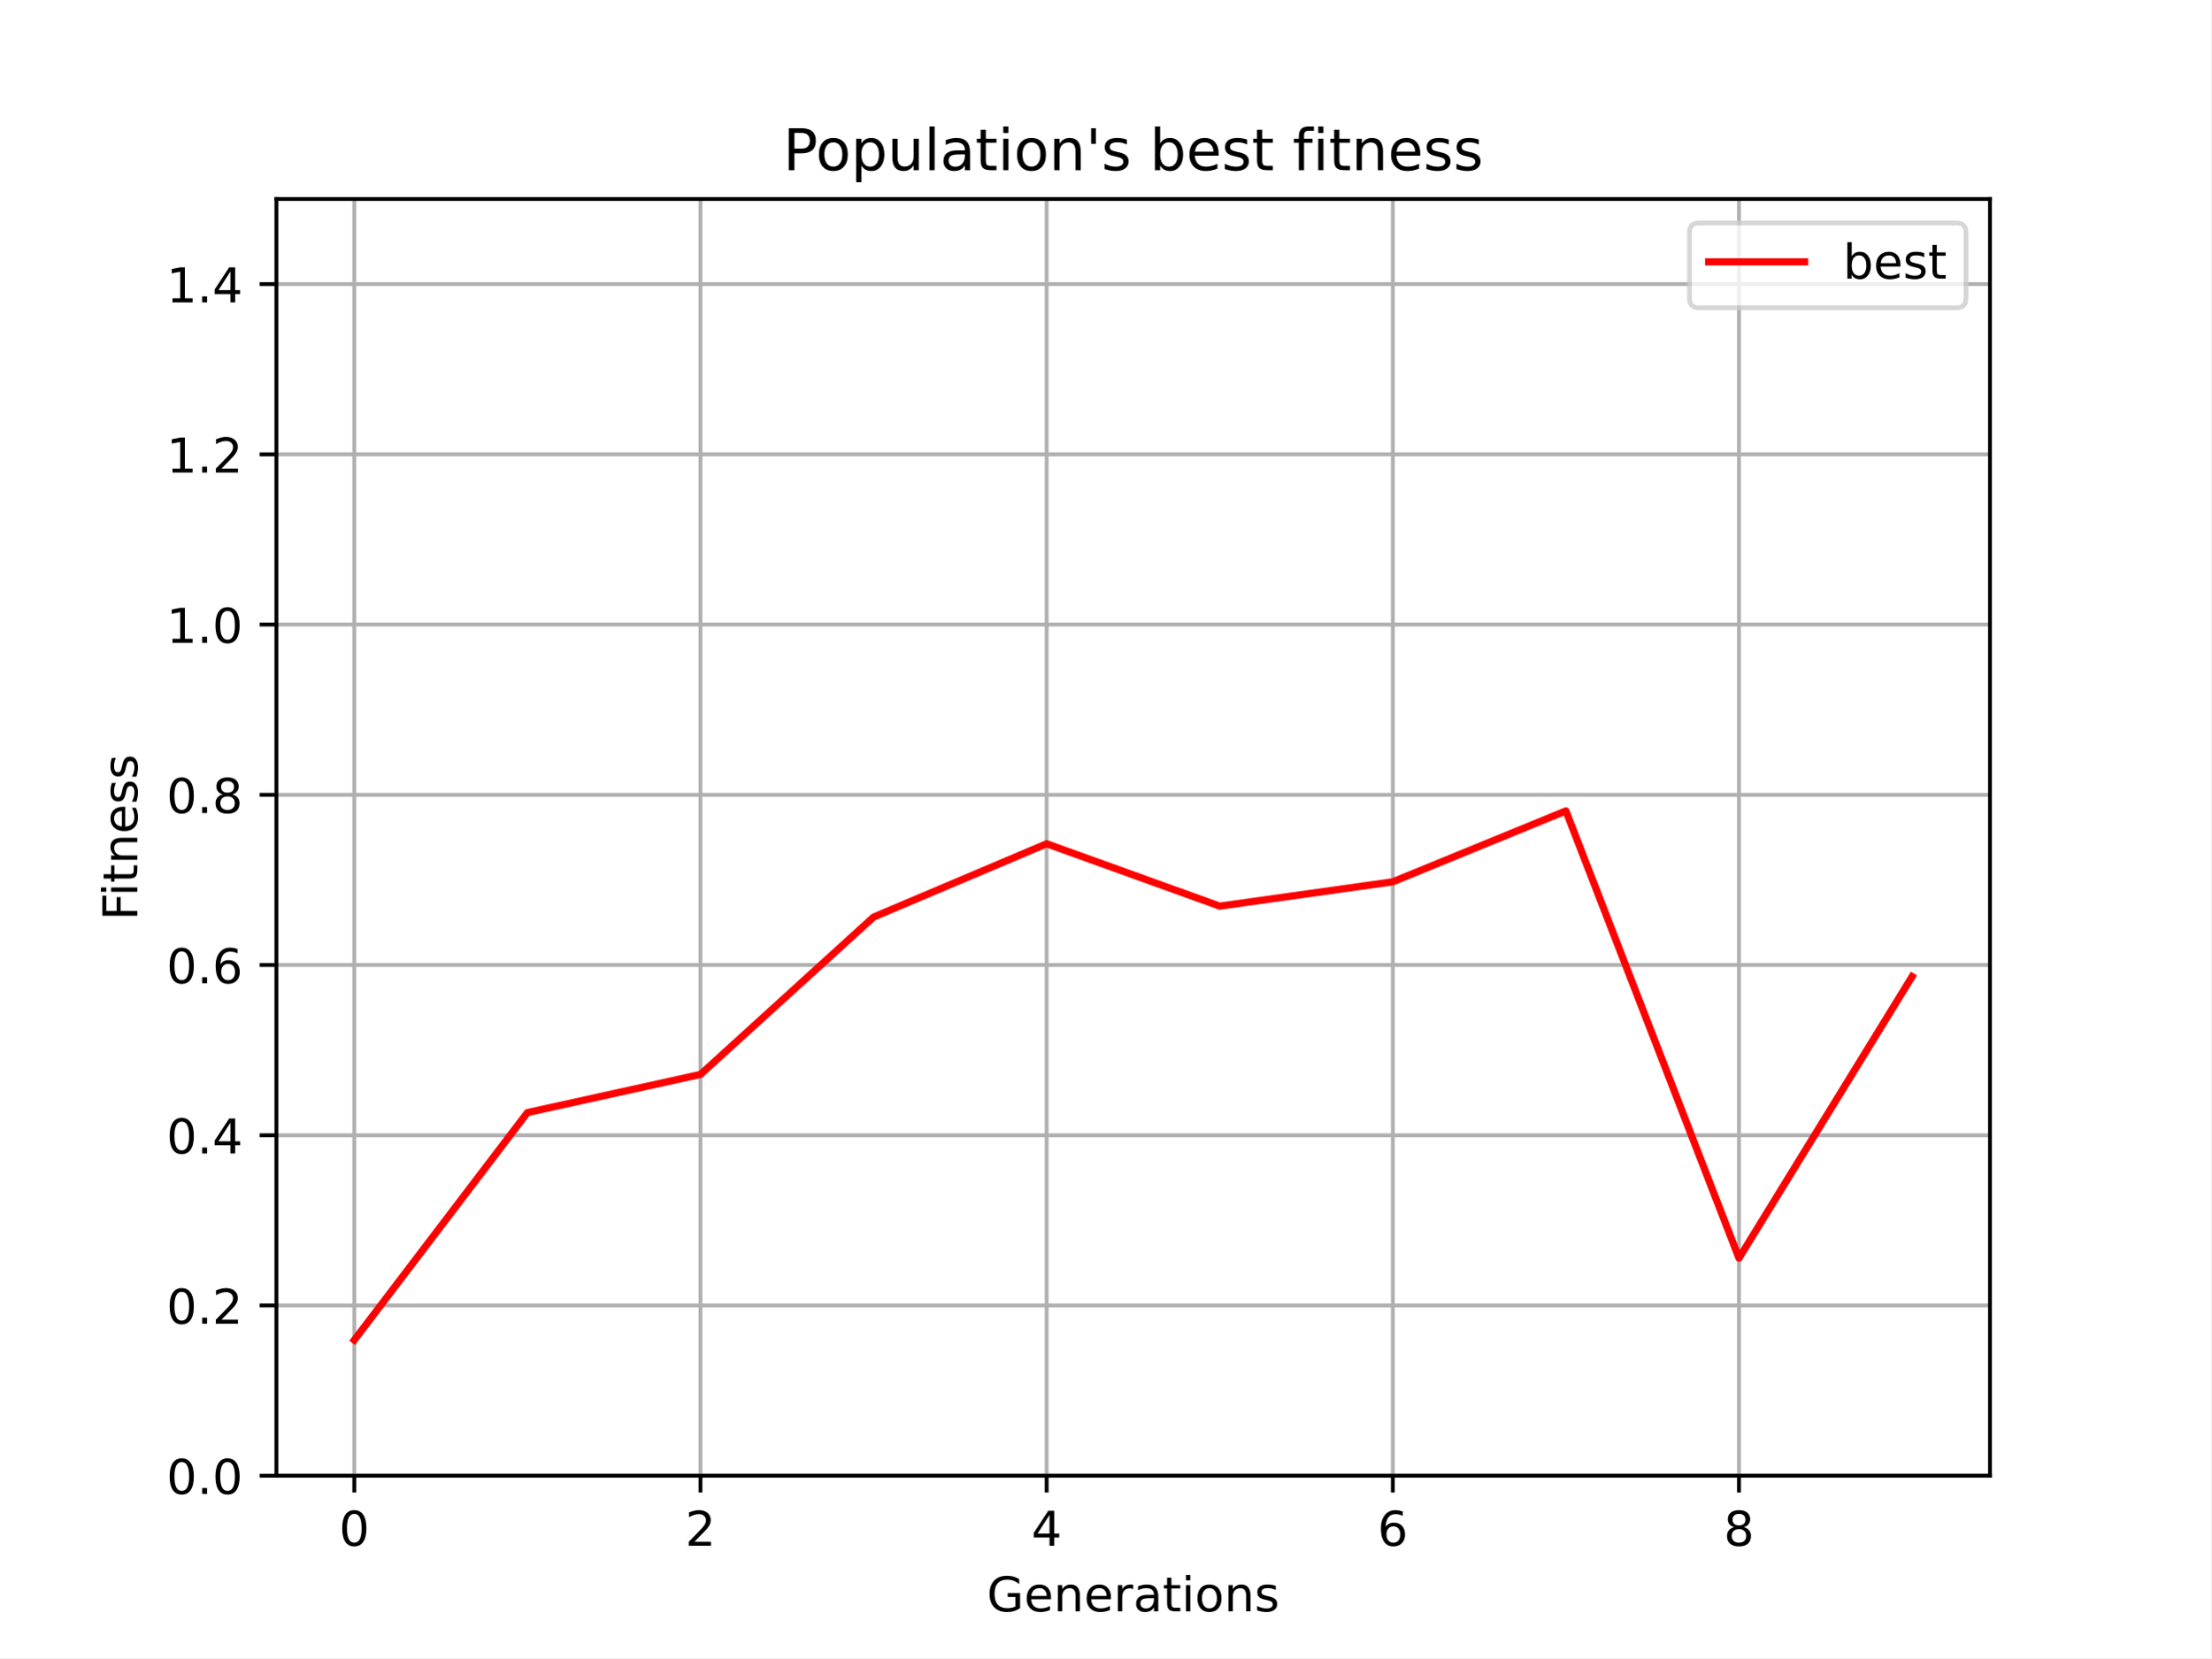
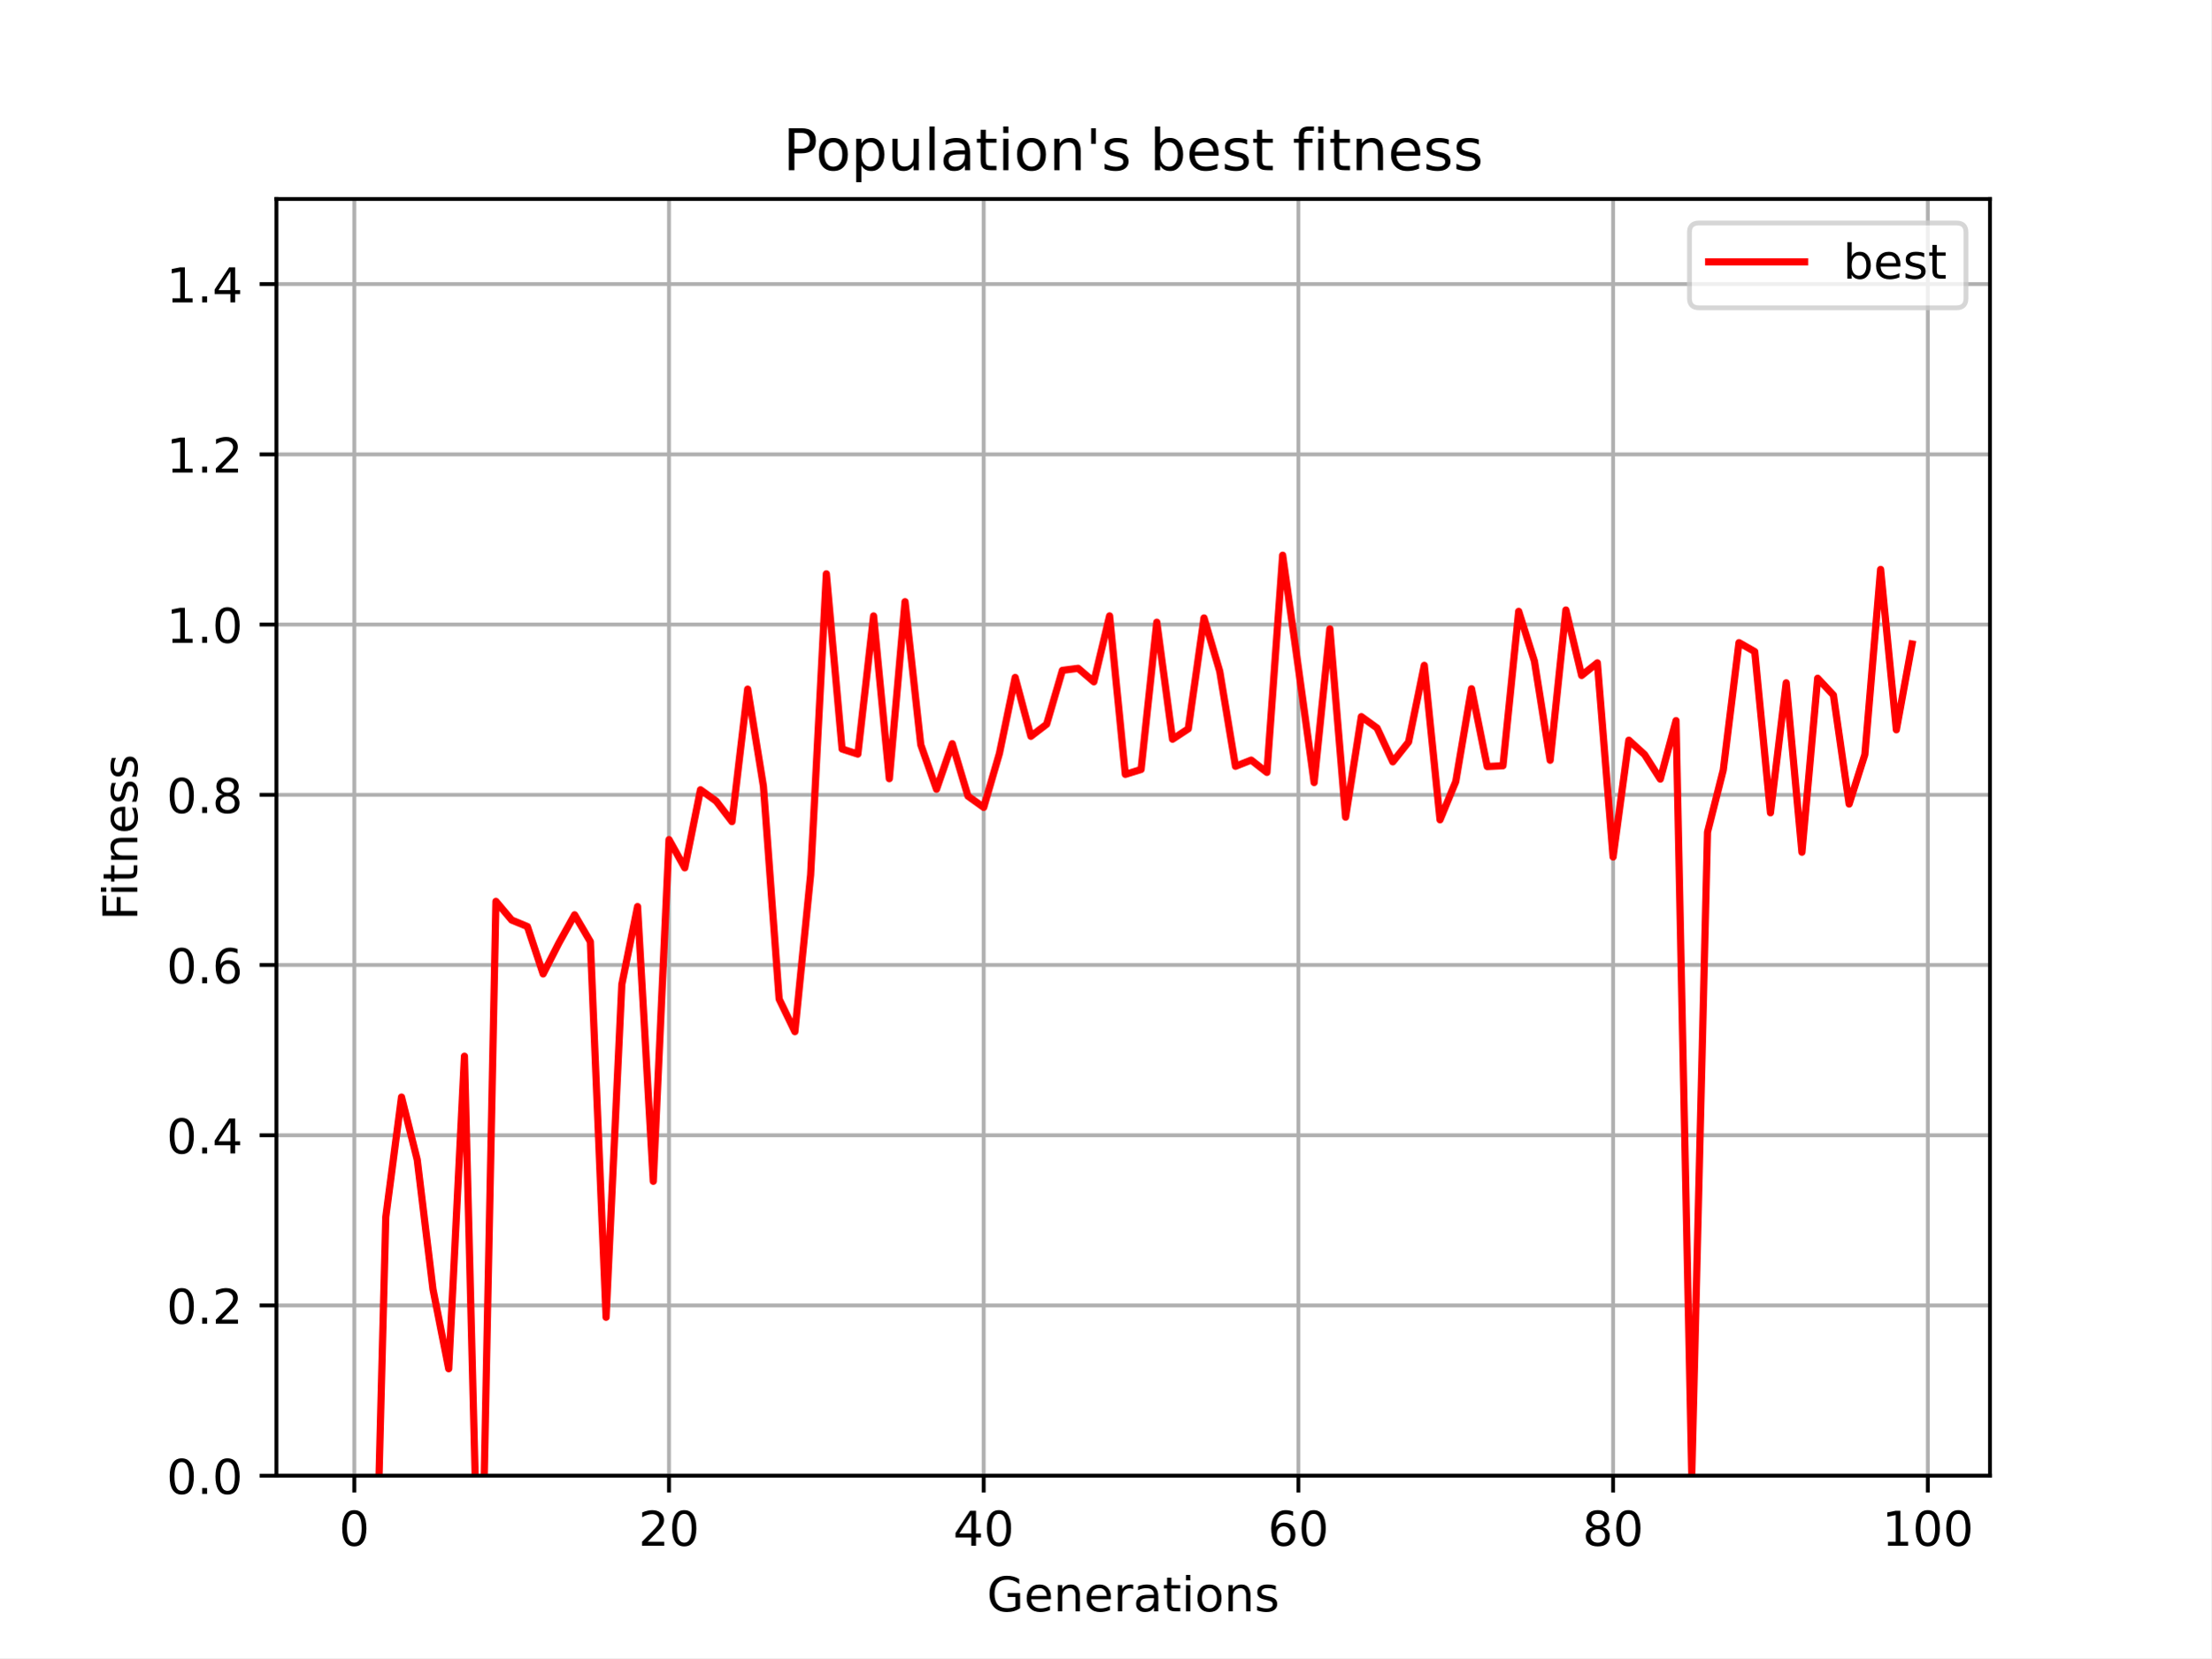
<svg xmlns="http://www.w3.org/2000/svg" xmlns:xlink="http://www.w3.org/1999/xlink" height="345.6pt" version="1.1" viewBox="0 0 460.8 345.6" width="460.8pt">
  <defs>
    <style type="text/css">*{stroke-linecap:butt;stroke-linejoin:round;}</style>
  </defs>
  <g id="figure_1">
    <g id="patch_1">
      <path d="M 0 345.6  L 460.8 345.6  L 460.8 0  L 0 0  z " style="fill:#ffffff;" />
    </g>
    <g id="axes_1">
      <g id="patch_2">
        <path d="M 57.6 307.584  L 414.72 307.584  L 414.72 41.472  L 57.6 41.472  z " style="fill:#ffffff;" />
      </g>
      <g id="matplotlib.axis_1">
        <g id="xtick_1">
          <g id="line2d_1">
-             <path clip-path="url(#p7b7510fb2a)" d="M 73.833 307.584  L 73.833 41.472  " style="fill:none;stroke:#b0b0b0;stroke-linecap:square;stroke-width:0.8;" />
+             <path clip-path="url(#pcc8237b733)" d="M 73.833 307.584  L 73.833 41.472  " style="fill:none;stroke:#b0b0b0;stroke-linecap:square;stroke-width:0.8;" />
          </g>
          <g id="line2d_2">
            <defs>
-               <path d="M 0 0  L 0 3.5  " id="m1418f237dd" style="stroke:#000000;stroke-width:0.8;" />
+               <path d="M 0 0  L 0 3.5  " id="m12f00d78c9" style="stroke:#000000;stroke-width:0.8;" />
            </defs>
            <g>
-               <use style="stroke:#000000;stroke-width:0.8;" x="73.833" xlink:href="#m1418f237dd" y="307.584" />
+               <use style="stroke:#000000;stroke-width:0.8;" x="73.833" xlink:href="#m12f00d78c9" y="307.584" />
            </g>
          </g>
          <g id="text_1">
            <g transform="translate(70.65148 322.1824)scale(0.1 -0.1)">
              <defs>
                <path d="M 2034 4250  Q 1547 4250 1301 3770  Q 1056 3291 1056 2328  Q 1056 1369 1301 889  Q 1547 409 2034 409  Q 2525 409 2770 889  Q 3016 1369 3016 2328  Q 3016 3291 2770 3770  Q 2525 4250 2034 4250  z M 2034 4750  Q 2819 4750 3233 4129  Q 3647 3509 3647 2328  Q 3647 1150 3233 529  Q 2819 -91 2034 -91  Q 1250 -91 836 529  Q 422 1150 422 2328  Q 422 3509 836 4129  Q 1250 4750 2034 4750  z " id="DejaVuSans-30" transform="scale(0.015625)" />
              </defs>
              <use xlink:href="#DejaVuSans-30" />
            </g>
          </g>
        </g>
        <g id="xtick_2">
          <g id="line2d_3">
-             <path clip-path="url(#p7b7510fb2a)" d="M 145.978 307.584  L 145.978 41.472  " style="fill:none;stroke:#b0b0b0;stroke-linecap:square;stroke-width:0.8;" />
+             <path clip-path="url(#pcc8237b733)" d="M 139.42 307.584  L 139.42 41.472  " style="fill:none;stroke:#b0b0b0;stroke-linecap:square;stroke-width:0.8;" />
          </g>
          <g id="line2d_4">
            <g>
-               <use style="stroke:#000000;stroke-width:0.8;" x="145.978" xlink:href="#m1418f237dd" y="307.584" />
+               <use style="stroke:#000000;stroke-width:0.8;" x="139.42" xlink:href="#m12f00d78c9" y="307.584" />
            </g>
          </g>
          <g id="text_2">
-             <g transform="translate(142.7969 322.1824)scale(0.1 -0.1)">
+             <g transform="translate(133.057 322.1824)scale(0.1 -0.1)">
              <defs>
                <path d="M 1228 531  L 3431 531  L 3431 0  L 469 0  L 469 531  Q 828 903 1448 1529  Q 2069 2156 2228 2338  Q 2531 2678 2651 2914  Q 2772 3150 2772 3378  Q 2772 3750 2511 3984  Q 2250 4219 1831 4219  Q 1534 4219 1204 4116  Q 875 4013 500 3803  L 500 4441  Q 881 4594 1212 4672  Q 1544 4750 1819 4750  Q 2544 4750 2975 4387  Q 3406 4025 3406 3419  Q 3406 3131 3298 2873  Q 3191 2616 2906 2266  Q 2828 2175 2409 1742  Q 1991 1309 1228 531  z " id="DejaVuSans-32" transform="scale(0.015625)" />
              </defs>
              <use xlink:href="#DejaVuSans-32" />
+               <use x="63.623" xlink:href="#DejaVuSans-30" />
            </g>
          </g>
        </g>
        <g id="xtick_3">
          <g id="line2d_5">
-             <path clip-path="url(#p7b7510fb2a)" d="M 218.124 307.584  L 218.124 41.472  " style="fill:none;stroke:#b0b0b0;stroke-linecap:square;stroke-width:0.8;" />
+             <path clip-path="url(#pcc8237b733)" d="M 205.006 307.584  L 205.006 41.472  " style="fill:none;stroke:#b0b0b0;stroke-linecap:square;stroke-width:0.8;" />
          </g>
          <g id="line2d_6">
            <g>
-               <use style="stroke:#000000;stroke-width:0.8;" x="218.124" xlink:href="#m1418f237dd" y="307.584" />
+               <use style="stroke:#000000;stroke-width:0.8;" x="205.006" xlink:href="#m12f00d78c9" y="307.584" />
            </g>
          </g>
          <g id="text_3">
-             <g transform="translate(214.9424 322.1824)scale(0.1 -0.1)">
+             <g transform="translate(198.6438 322.1824)scale(0.1 -0.1)">
              <defs>
                <path d="M 2419 4116  L 825 1625  L 2419 1625  L 2419 4116  z M 2253 4666  L 3047 4666  L 3047 1625  L 3713 1625  L 3713 1100  L 3047 1100  L 3047 0  L 2419 0  L 2419 1100  L 313 1100  L 313 1709  L 2253 4666  z " id="DejaVuSans-34" transform="scale(0.015625)" />
              </defs>
              <use xlink:href="#DejaVuSans-34" />
+               <use x="63.623" xlink:href="#DejaVuSans-30" />
            </g>
          </g>
        </g>
        <g id="xtick_4">
          <g id="line2d_7">
-             <path clip-path="url(#p7b7510fb2a)" d="M 290.269 307.584  L 290.269 41.472  " style="fill:none;stroke:#b0b0b0;stroke-linecap:square;stroke-width:0.8;" />
+             <path clip-path="url(#pcc8237b733)" d="M 270.593 307.584  L 270.593 41.472  " style="fill:none;stroke:#b0b0b0;stroke-linecap:square;stroke-width:0.8;" />
          </g>
          <g id="line2d_8">
            <g>
-               <use style="stroke:#000000;stroke-width:0.8;" x="290.269" xlink:href="#m1418f237dd" y="307.584" />
+               <use style="stroke:#000000;stroke-width:0.8;" x="270.593" xlink:href="#m12f00d78c9" y="307.584" />
            </g>
          </g>
          <g id="text_4">
-             <g transform="translate(287.0878 322.1824)scale(0.1 -0.1)">
+             <g transform="translate(264.2306 322.1824)scale(0.1 -0.1)">
              <defs>
                <path d="M 2113 2584  Q 1688 2584 1439 2293  Q 1191 2003 1191 1497  Q 1191 994 1439 701  Q 1688 409 2113 409  Q 2538 409 2786 701  Q 3034 994 3034 1497  Q 3034 2003 2786 2293  Q 2538 2584 2113 2584  z M 3366 4563  L 3366 3988  Q 3128 4100 2886 4159  Q 2644 4219 2406 4219  Q 1781 4219 1451 3797  Q 1122 3375 1075 2522  Q 1259 2794 1537 2939  Q 1816 3084 2150 3084  Q 2853 3084 3261 2657  Q 3669 2231 3669 1497  Q 3669 778 3244 343  Q 2819 -91 2113 -91  Q 1303 -91 875 529  Q 447 1150 447 2328  Q 447 3434 972 4092  Q 1497 4750 2381 4750  Q 2619 4750 2861 4703  Q 3103 4656 3366 4563  z " id="DejaVuSans-36" transform="scale(0.015625)" />
              </defs>
              <use xlink:href="#DejaVuSans-36" />
+               <use x="63.623" xlink:href="#DejaVuSans-30" />
            </g>
          </g>
        </g>
        <g id="xtick_5">
          <g id="line2d_9">
-             <path clip-path="url(#p7b7510fb2a)" d="M 362.415 307.584  L 362.415 41.472  " style="fill:none;stroke:#b0b0b0;stroke-linecap:square;stroke-width:0.8;" />
+             <path clip-path="url(#pcc8237b733)" d="M 336.18 307.584  L 336.18 41.472  " style="fill:none;stroke:#b0b0b0;stroke-linecap:square;stroke-width:0.8;" />
          </g>
          <g id="line2d_10">
            <g>
-               <use style="stroke:#000000;stroke-width:0.8;" x="362.415" xlink:href="#m1418f237dd" y="307.584" />
+               <use style="stroke:#000000;stroke-width:0.8;" x="336.18" xlink:href="#m12f00d78c9" y="307.584" />
            </g>
          </g>
          <g id="text_5">
-             <g transform="translate(359.2333 322.1824)scale(0.1 -0.1)">
+             <g transform="translate(329.8173 322.1824)scale(0.1 -0.1)">
              <defs>
                <path d="M 2034 2216  Q 1584 2216 1326 1975  Q 1069 1734 1069 1313  Q 1069 891 1326 650  Q 1584 409 2034 409  Q 2484 409 2743 651  Q 3003 894 3003 1313  Q 3003 1734 2745 1975  Q 2488 2216 2034 2216  z M 1403 2484  Q 997 2584 770 2862  Q 544 3141 544 3541  Q 544 4100 942 4425  Q 1341 4750 2034 4750  Q 2731 4750 3128 4425  Q 3525 4100 3525 3541  Q 3525 3141 3298 2862  Q 3072 2584 2669 2484  Q 3125 2378 3379 2068  Q 3634 1759 3634 1313  Q 3634 634 3220 271  Q 2806 -91 2034 -91  Q 1263 -91 848 271  Q 434 634 434 1313  Q 434 1759 690 2068  Q 947 2378 1403 2484  z M 1172 3481  Q 1172 3119 1398 2916  Q 1625 2713 2034 2713  Q 2441 2713 2670 2916  Q 2900 3119 2900 3481  Q 2900 3844 2670 4047  Q 2441 4250 2034 4250  Q 1625 4250 1398 4047  Q 1172 3844 1172 3481  z " id="DejaVuSans-38" transform="scale(0.015625)" />
              </defs>
              <use xlink:href="#DejaVuSans-38" />
-             </g>
-           </g>
-         </g>
-         <g id="text_6">
+               <use x="63.623" xlink:href="#DejaVuSans-30" />
+             </g>
+           </g>
+         </g>
+         <g id="xtick_6">
+           <g id="line2d_11">
+             <path clip-path="url(#pcc8237b733)" d="M 401.767 307.584  L 401.767 41.472  " style="fill:none;stroke:#b0b0b0;stroke-linecap:square;stroke-width:0.8;" />
+           </g>
+           <g id="line2d_12">
+             <g>
+               <use style="stroke:#000000;stroke-width:0.8;" x="401.767" xlink:href="#m12f00d78c9" y="307.584" />
+             </g>
+           </g>
+           <g id="text_6">
+             <g transform="translate(392.2229 322.1824)scale(0.1 -0.1)">
+               <defs>
+                 <path d="M 794 531  L 1825 531  L 1825 4091  L 703 3866  L 703 4441  L 1819 4666  L 2450 4666  L 2450 531  L 3481 531  L 3481 0  L 794 0  L 794 531  z " id="DejaVuSans-31" transform="scale(0.015625)" />
+               </defs>
+               <use xlink:href="#DejaVuSans-31" />
+               <use x="63.623" xlink:href="#DejaVuSans-30" />
+               <use x="127.246" xlink:href="#DejaVuSans-30" />
+             </g>
+           </g>
+         </g>
+         <g id="text_7">
          <g transform="translate(205.6623 335.8606)scale(0.1 -0.1)">
            <defs>
              <path d="M 3809 666  L 3809 1919  L 2778 1919  L 2778 2438  L 4434 2438  L 4434 434  Q 4069 175 3628 42  Q 3188 -91 2688 -91  Q 1594 -91 976 548  Q 359 1188 359 2328  Q 359 3472 976 4111  Q 1594 4750 2688 4750  Q 3144 4750 3555 4637  Q 3966 4525 4313 4306  L 4313 3634  Q 3963 3931 3569 4081  Q 3175 4231 2741 4231  Q 1884 4231 1454 3753  Q 1025 3275 1025 2328  Q 1025 1384 1454 906  Q 1884 428 2741 428  Q 3075 428 3337 486  Q 3600 544 3809 666  z " id="DejaVuSans-47" transform="scale(0.015625)" />
              <path d="M 3597 1894  L 3597 1613  L 953 1613  Q 991 1019 1311 708  Q 1631 397 2203 397  Q 2534 397 2845 478  Q 3156 559 3463 722  L 3463 178  Q 3153 47 2828 -22  Q 2503 -91 2169 -91  Q 1331 -91 842 396  Q 353 884 353 1716  Q 353 2575 817 3079  Q 1281 3584 2069 3584  Q 2775 3584 3186 3129  Q 3597 2675 3597 1894  z M 3022 2063  Q 3016 2534 2758 2815  Q 2500 3097 2075 3097  Q 1594 3097 1305 2825  Q 1016 2553 972 2059  L 3022 2063  z " id="DejaVuSans-65" transform="scale(0.015625)" />
              <path d="M 3513 2113  L 3513 0  L 2938 0  L 2938 2094  Q 2938 2591 2744 2837  Q 2550 3084 2163 3084  Q 1697 3084 1428 2787  Q 1159 2491 1159 1978  L 1159 0  L 581 0  L 581 3500  L 1159 3500  L 1159 2956  Q 1366 3272 1645 3428  Q 1925 3584 2291 3584  Q 2894 3584 3203 3211  Q 3513 2838 3513 2113  z " id="DejaVuSans-6e" transform="scale(0.015625)" />
              <path d="M 2631 2963  Q 2534 3019 2420 3045  Q 2306 3072 2169 3072  Q 1681 3072 1420 2755  Q 1159 2438 1159 1844  L 1159 0  L 581 0  L 581 3500  L 1159 3500  L 1159 2956  Q 1341 3275 1631 3429  Q 1922 3584 2338 3584  Q 2397 3584 2469 3576  Q 2541 3569 2628 3553  L 2631 2963  z " id="DejaVuSans-72" transform="scale(0.015625)" />
              <path d="M 2194 1759  Q 1497 1759 1228 1600  Q 959 1441 959 1056  Q 959 750 1161 570  Q 1363 391 1709 391  Q 2188 391 2477 730  Q 2766 1069 2766 1631  L 2766 1759  L 2194 1759  z M 3341 1997  L 3341 0  L 2766 0  L 2766 531  Q 2569 213 2275 61  Q 1981 -91 1556 -91  Q 1019 -91 701 211  Q 384 513 384 1019  Q 384 1609 779 1909  Q 1175 2209 1959 2209  L 2766 2209  L 2766 2266  Q 2766 2663 2505 2880  Q 2244 3097 1772 3097  Q 1472 3097 1187 3025  Q 903 2953 641 2809  L 641 3341  Q 956 3463 1253 3523  Q 1550 3584 1831 3584  Q 2591 3584 2966 3190  Q 3341 2797 3341 1997  z " id="DejaVuSans-61" transform="scale(0.015625)" />
              <path d="M 1172 4494  L 1172 3500  L 2356 3500  L 2356 3053  L 1172 3053  L 1172 1153  Q 1172 725 1289 603  Q 1406 481 1766 481  L 2356 481  L 2356 0  L 1766 0  Q 1100 0 847 248  Q 594 497 594 1153  L 594 3053  L 172 3053  L 172 3500  L 594 3500  L 594 4494  L 1172 4494  z " id="DejaVuSans-74" transform="scale(0.015625)" />
              <path d="M 603 3500  L 1178 3500  L 1178 0  L 603 0  L 603 3500  z M 603 4863  L 1178 4863  L 1178 4134  L 603 4134  L 603 4863  z " id="DejaVuSans-69" transform="scale(0.015625)" />
              <path d="M 1959 3097  Q 1497 3097 1228 2736  Q 959 2375 959 1747  Q 959 1119 1226 758  Q 1494 397 1959 397  Q 2419 397 2687 759  Q 2956 1122 2956 1747  Q 2956 2369 2687 2733  Q 2419 3097 1959 3097  z M 1959 3584  Q 2709 3584 3137 3096  Q 3566 2609 3566 1747  Q 3566 888 3137 398  Q 2709 -91 1959 -91  Q 1206 -91 779 398  Q 353 888 353 1747  Q 353 2609 779 3096  Q 1206 3584 1959 3584  z " id="DejaVuSans-6f" transform="scale(0.015625)" />
              <path d="M 2834 3397  L 2834 2853  Q 2591 2978 2328 3040  Q 2066 3103 1784 3103  Q 1356 3103 1142 2972  Q 928 2841 928 2578  Q 928 2378 1081 2264  Q 1234 2150 1697 2047  L 1894 2003  Q 2506 1872 2764 1633  Q 3022 1394 3022 966  Q 3022 478 2636 193  Q 2250 -91 1575 -91  Q 1294 -91 989 -36  Q 684 19 347 128  L 347 722  Q 666 556 975 473  Q 1284 391 1588 391  Q 1994 391 2212 530  Q 2431 669 2431 922  Q 2431 1156 2273 1281  Q 2116 1406 1581 1522  L 1381 1569  Q 847 1681 609 1914  Q 372 2147 372 2553  Q 372 3047 722 3315  Q 1072 3584 1716 3584  Q 2034 3584 2315 3537  Q 2597 3491 2834 3397  z " id="DejaVuSans-73" transform="scale(0.015625)" />
            </defs>
            <use xlink:href="#DejaVuSans-47" />
            <use x="77.49" xlink:href="#DejaVuSans-65" />
            <use x="139.014" xlink:href="#DejaVuSans-6e" />
            <use x="202.393" xlink:href="#DejaVuSans-65" />
            <use x="263.916" xlink:href="#DejaVuSans-72" />
            <use x="305.029" xlink:href="#DejaVuSans-61" />
            <use x="366.309" xlink:href="#DejaVuSans-74" />
            <use x="405.518" xlink:href="#DejaVuSans-69" />
            <use x="433.301" xlink:href="#DejaVuSans-6f" />
            <use x="494.482" xlink:href="#DejaVuSans-6e" />
            <use x="557.861" xlink:href="#DejaVuSans-73" />
          </g>
        </g>
      </g>
      <g id="matplotlib.axis_2">
        <g id="ytick_1">
-           <g id="line2d_11">
-             <path clip-path="url(#p7b7510fb2a)" d="M 57.6 307.584  L 414.72 307.584  " style="fill:none;stroke:#b0b0b0;stroke-linecap:square;stroke-width:0.8;" />
-           </g>
-           <g id="line2d_12">
+           <g id="line2d_13">
+             <path clip-path="url(#pcc8237b733)" d="M 57.6 307.584  L 414.72 307.584  " style="fill:none;stroke:#b0b0b0;stroke-linecap:square;stroke-width:0.8;" />
+           </g>
+           <g id="line2d_14">
            <defs>
-               <path d="M 0 0  L -3.5 0  " id="maacff75fe4" style="stroke:#000000;stroke-width:0.8;" />
+               <path d="M 0 0  L -3.5 0  " id="me71f4c1f71" style="stroke:#000000;stroke-width:0.8;" />
            </defs>
            <g>
-               <use style="stroke:#000000;stroke-width:0.8;" x="57.6" xlink:href="#maacff75fe4" y="307.584" />
-             </g>
-           </g>
-           <g id="text_7">
+               <use style="stroke:#000000;stroke-width:0.8;" x="57.6" xlink:href="#me71f4c1f71" y="307.584" />
+             </g>
+           </g>
+           <g id="text_8">
            <g transform="translate(34.69687 311.3832)scale(0.1 -0.1)">
              <defs>
                <path d="M 684 794  L 1344 794  L 1344 0  L 684 0  L 684 794  z " id="DejaVuSans-2e" transform="scale(0.015625)" />
              </defs>
              <use xlink:href="#DejaVuSans-30" />
              <use x="63.623" xlink:href="#DejaVuSans-2e" />
              <use x="95.41" xlink:href="#DejaVuSans-30" />
            </g>
          </g>
        </g>
        <g id="ytick_2">
-           <g id="line2d_13">
-             <path clip-path="url(#p7b7510fb2a)" d="M 57.6 272.102  L 414.72 272.102  " style="fill:none;stroke:#b0b0b0;stroke-linecap:square;stroke-width:0.8;" />
-           </g>
-           <g id="line2d_14">
-             <g>
-               <use style="stroke:#000000;stroke-width:0.8;" x="57.6" xlink:href="#maacff75fe4" y="272.102" />
-             </g>
-           </g>
-           <g id="text_8">
+           <g id="line2d_15">
+             <path clip-path="url(#pcc8237b733)" d="M 57.6 272.102  L 414.72 272.102  " style="fill:none;stroke:#b0b0b0;stroke-linecap:square;stroke-width:0.8;" />
+           </g>
+           <g id="line2d_16">
+             <g>
+               <use style="stroke:#000000;stroke-width:0.8;" x="57.6" xlink:href="#me71f4c1f71" y="272.102" />
+             </g>
+           </g>
+           <g id="text_9">
            <g transform="translate(34.69687 275.9016)scale(0.1 -0.1)">
              <use xlink:href="#DejaVuSans-30" />
              <use x="63.623" xlink:href="#DejaVuSans-2e" />
              <use x="95.41" xlink:href="#DejaVuSans-32" />
            </g>
          </g>
        </g>
        <g id="ytick_3">
-           <g id="line2d_15">
-             <path clip-path="url(#p7b7510fb2a)" d="M 57.6 236.621  L 414.72 236.621  " style="fill:none;stroke:#b0b0b0;stroke-linecap:square;stroke-width:0.8;" />
-           </g>
-           <g id="line2d_16">
-             <g>
-               <use style="stroke:#000000;stroke-width:0.8;" x="57.6" xlink:href="#maacff75fe4" y="236.621" />
-             </g>
-           </g>
-           <g id="text_9">
+           <g id="line2d_17">
+             <path clip-path="url(#pcc8237b733)" d="M 57.6 236.621  L 414.72 236.621  " style="fill:none;stroke:#b0b0b0;stroke-linecap:square;stroke-width:0.8;" />
+           </g>
+           <g id="line2d_18">
+             <g>
+               <use style="stroke:#000000;stroke-width:0.8;" x="57.6" xlink:href="#me71f4c1f71" y="236.621" />
+             </g>
+           </g>
+           <g id="text_10">
            <g transform="translate(34.69687 240.42)scale(0.1 -0.1)">
              <use xlink:href="#DejaVuSans-30" />
              <use x="63.623" xlink:href="#DejaVuSans-2e" />
              <use x="95.41" xlink:href="#DejaVuSans-34" />
            </g>
          </g>
        </g>
        <g id="ytick_4">
-           <g id="line2d_17">
-             <path clip-path="url(#p7b7510fb2a)" d="M 57.6 201.139  L 414.72 201.139  " style="fill:none;stroke:#b0b0b0;stroke-linecap:square;stroke-width:0.8;" />
-           </g>
-           <g id="line2d_18">
-             <g>
-               <use style="stroke:#000000;stroke-width:0.8;" x="57.6" xlink:href="#maacff75fe4" y="201.139" />
-             </g>
-           </g>
-           <g id="text_10">
+           <g id="line2d_19">
+             <path clip-path="url(#pcc8237b733)" d="M 57.6 201.139  L 414.72 201.139  " style="fill:none;stroke:#b0b0b0;stroke-linecap:square;stroke-width:0.8;" />
+           </g>
+           <g id="line2d_20">
+             <g>
+               <use style="stroke:#000000;stroke-width:0.8;" x="57.6" xlink:href="#me71f4c1f71" y="201.139" />
+             </g>
+           </g>
+           <g id="text_11">
            <g transform="translate(34.69687 204.9384)scale(0.1 -0.1)">
              <use xlink:href="#DejaVuSans-30" />
              <use x="63.623" xlink:href="#DejaVuSans-2e" />
              <use x="95.41" xlink:href="#DejaVuSans-36" />
            </g>
          </g>
        </g>
        <g id="ytick_5">
-           <g id="line2d_19">
-             <path clip-path="url(#p7b7510fb2a)" d="M 57.6 165.658  L 414.72 165.658  " style="fill:none;stroke:#b0b0b0;stroke-linecap:square;stroke-width:0.8;" />
-           </g>
-           <g id="line2d_20">
-             <g>
-               <use style="stroke:#000000;stroke-width:0.8;" x="57.6" xlink:href="#maacff75fe4" y="165.658" />
-             </g>
-           </g>
-           <g id="text_11">
+           <g id="line2d_21">
+             <path clip-path="url(#pcc8237b733)" d="M 57.6 165.658  L 414.72 165.658  " style="fill:none;stroke:#b0b0b0;stroke-linecap:square;stroke-width:0.8;" />
+           </g>
+           <g id="line2d_22">
+             <g>
+               <use style="stroke:#000000;stroke-width:0.8;" x="57.6" xlink:href="#me71f4c1f71" y="165.658" />
+             </g>
+           </g>
+           <g id="text_12">
            <g transform="translate(34.69687 169.4568)scale(0.1 -0.1)">
              <use xlink:href="#DejaVuSans-30" />
              <use x="63.623" xlink:href="#DejaVuSans-2e" />
              <use x="95.41" xlink:href="#DejaVuSans-38" />
            </g>
          </g>
        </g>
        <g id="ytick_6">
-           <g id="line2d_21">
-             <path clip-path="url(#p7b7510fb2a)" d="M 57.6 130.176  L 414.72 130.176  " style="fill:none;stroke:#b0b0b0;stroke-linecap:square;stroke-width:0.8;" />
-           </g>
-           <g id="line2d_22">
-             <g>
-               <use style="stroke:#000000;stroke-width:0.8;" x="57.6" xlink:href="#maacff75fe4" y="130.176" />
-             </g>
-           </g>
-           <g id="text_12">
+           <g id="line2d_23">
+             <path clip-path="url(#pcc8237b733)" d="M 57.6 130.176  L 414.72 130.176  " style="fill:none;stroke:#b0b0b0;stroke-linecap:square;stroke-width:0.8;" />
+           </g>
+           <g id="line2d_24">
+             <g>
+               <use style="stroke:#000000;stroke-width:0.8;" x="57.6" xlink:href="#me71f4c1f71" y="130.176" />
+             </g>
+           </g>
+           <g id="text_13">
            <g transform="translate(34.69687 133.9752)scale(0.1 -0.1)">
-               <defs>
-                 <path d="M 794 531  L 1825 531  L 1825 4091  L 703 3866  L 703 4441  L 1819 4666  L 2450 4666  L 2450 531  L 3481 531  L 3481 0  L 794 0  L 794 531  z " id="DejaVuSans-31" transform="scale(0.015625)" />
-               </defs>
              <use xlink:href="#DejaVuSans-31" />
              <use x="63.623" xlink:href="#DejaVuSans-2e" />
              <use x="95.41" xlink:href="#DejaVuSans-30" />
            </g>
          </g>
        </g>
        <g id="ytick_7">
-           <g id="line2d_23">
-             <path clip-path="url(#p7b7510fb2a)" d="M 57.6 94.694  L 414.72 94.694  " style="fill:none;stroke:#b0b0b0;stroke-linecap:square;stroke-width:0.8;" />
-           </g>
-           <g id="line2d_24">
-             <g>
-               <use style="stroke:#000000;stroke-width:0.8;" x="57.6" xlink:href="#maacff75fe4" y="94.694" />
-             </g>
-           </g>
-           <g id="text_13">
+           <g id="line2d_25">
+             <path clip-path="url(#pcc8237b733)" d="M 57.6 94.694  L 414.72 94.694  " style="fill:none;stroke:#b0b0b0;stroke-linecap:square;stroke-width:0.8;" />
+           </g>
+           <g id="line2d_26">
+             <g>
+               <use style="stroke:#000000;stroke-width:0.8;" x="57.6" xlink:href="#me71f4c1f71" y="94.694" />
+             </g>
+           </g>
+           <g id="text_14">
            <g transform="translate(34.69687 98.49362)scale(0.1 -0.1)">
              <use xlink:href="#DejaVuSans-31" />
              <use x="63.623" xlink:href="#DejaVuSans-2e" />
              <use x="95.41" xlink:href="#DejaVuSans-32" />
            </g>
          </g>
        </g>
        <g id="ytick_8">
-           <g id="line2d_25">
-             <path clip-path="url(#p7b7510fb2a)" d="M 57.6 59.213  L 414.72 59.213  " style="fill:none;stroke:#b0b0b0;stroke-linecap:square;stroke-width:0.8;" />
-           </g>
-           <g id="line2d_26">
-             <g>
-               <use style="stroke:#000000;stroke-width:0.8;" x="57.6" xlink:href="#maacff75fe4" y="59.213" />
-             </g>
-           </g>
-           <g id="text_14">
+           <g id="line2d_27">
+             <path clip-path="url(#pcc8237b733)" d="M 57.6 59.213  L 414.72 59.213  " style="fill:none;stroke:#b0b0b0;stroke-linecap:square;stroke-width:0.8;" />
+           </g>
+           <g id="line2d_28">
+             <g>
+               <use style="stroke:#000000;stroke-width:0.8;" x="57.6" xlink:href="#me71f4c1f71" y="59.213" />
+             </g>
+           </g>
+           <g id="text_15">
            <g transform="translate(34.69687 63.01202)scale(0.1 -0.1)">
              <use xlink:href="#DejaVuSans-31" />
              <use x="63.623" xlink:href="#DejaVuSans-2e" />
              <use x="95.41" xlink:href="#DejaVuSans-34" />
            </g>
          </g>
        </g>
-         <g id="text_15">
+         <g id="text_16">
          <g transform="translate(28.61719 191.8452)rotate(-90)scale(0.1 -0.1)">
            <defs>
              <path d="M 628 4666  L 3309 4666  L 3309 4134  L 1259 4134  L 1259 2759  L 3109 2759  L 3109 2228  L 1259 2228  L 1259 0  L 628 0  L 628 4666  z " id="DejaVuSans-46" transform="scale(0.015625)" />
            </defs>
            <use xlink:href="#DejaVuSans-46" />
            <use x="50.27" xlink:href="#DejaVuSans-69" />
            <use x="78.053" xlink:href="#DejaVuSans-74" />
            <use x="117.262" xlink:href="#DejaVuSans-6e" />
            <use x="180.641" xlink:href="#DejaVuSans-65" />
            <use x="242.164" xlink:href="#DejaVuSans-73" />
            <use x="294.264" xlink:href="#DejaVuSans-73" />
          </g>
        </g>
      </g>
-       <g id="line2d_27">
-         <path clip-path="url(#p7b7510fb2a)" d="M 73.833 279.306  L 109.905 231.901  L 145.978 223.945  L 182.051 191.147  L 218.124 175.865  L 254.196 188.866  L 290.269 183.794  L 326.342 169.015  L 362.415 262.238  L 398.487 203.557  " style="fill:none;stroke:#ff0000;stroke-linecap:square;stroke-width:1.5;" />
+       <g id="line2d_29">
+         <path clip-path="url(#pcc8237b733)" d="M 73.833 326.699  L 75.061 346.6  M 77.976 346.6  L 80.391 253.676  L 83.671 228.666  L 86.95 241.755  L 90.229 268.731  L 93.509 285.294  L 96.788 220.142  L 100.006 346.6  M 100.116 346.6  L 103.347 187.874  L 106.626 191.765  L 109.905 193.118  L 113.185 202.997  L 116.464 196.561  L 119.743 190.674  L 123.023 196.268  L 126.302 274.567  L 129.581 205.193  L 132.861 188.956  L 136.14 246.219  L 139.42 175.003  L 142.699 180.887  L 145.978 164.611  L 149.258 166.985  L 152.537 171.252  L 155.816 143.632  L 159.096 163.881  L 162.375 208.242  L 165.654 215.036  L 168.934 182.35  L 172.213 119.597  L 175.492 156.115  L 178.772 157.175  L 182.051 128.377  L 185.33 162.307  L 188.61 125.406  L 191.889 155.225  L 195.168 164.5  L 198.448 155.007  L 201.727 165.938  L 205.006 168.284  L 208.286 157.013  L 211.565 141.201  L 214.844 153.467  L 218.124 150.949  L 221.403 139.725  L 224.682 139.295  L 227.962 142.107  L 231.241 128.368  L 234.52 161.4  L 237.8 160.389  L 241.079 129.687  L 244.358 154.073  L 247.638 151.912  L 250.917 128.796  L 254.196 139.92  L 257.476 159.715  L 260.755 158.43  L 264.034 160.994  L 267.314 115.723  L 270.593 139.237  L 273.872 163.108  L 277.152 131.078  L 280.431 170.326  L 283.71 149.366  L 286.99 151.744  L 290.269 158.795  L 293.548 154.662  L 296.828 138.672  L 300.107 170.874  L 303.386 162.909  L 306.666 143.549  L 309.945 159.769  L 313.224 159.601  L 316.504 127.42  L 319.783 137.816  L 323.062 158.46  L 326.342 127.139  L 329.621 140.787  L 332.9 138.155  L 336.18 178.619  L 339.459 154.281  L 342.739 157.269  L 346.018 162.394  L 349.297 150.196  L 352.577 307.472  L 355.856 173.439  L 359.135 160.507  L 362.415 133.942  L 365.694 135.812  L 368.973 169.408  L 372.253 142.318  L 375.532 177.629  L 378.811 141.368  L 382.091 144.877  L 385.37 167.585  L 388.649 157.263  L 391.929 118.685  L 395.208 152.111  L 398.487 134.226  " style="fill:none;stroke:#ff0000;stroke-linecap:square;stroke-width:1.5;" />
      </g>
      <g id="patch_3">
        <path d="M 57.6 307.584  L 57.6 41.472  " style="fill:none;stroke:#000000;stroke-linecap:square;stroke-linejoin:miter;stroke-width:0.8;" />
      </g>
      <g id="patch_4">
        <path d="M 414.72 307.584  L 414.72 41.472  " style="fill:none;stroke:#000000;stroke-linecap:square;stroke-linejoin:miter;stroke-width:0.8;" />
      </g>
      <g id="patch_5">
        <path d="M 57.6 307.584  L 414.72 307.584  " style="fill:none;stroke:#000000;stroke-linecap:square;stroke-linejoin:miter;stroke-width:0.8;" />
      </g>
      <g id="patch_6">
        <path d="M 57.6 41.472  L 414.72 41.472  " style="fill:none;stroke:#000000;stroke-linecap:square;stroke-linejoin:miter;stroke-width:0.8;" />
      </g>
-       <g id="text_16">
+       <g id="text_17">
        <g transform="translate(163.1962 35.472)scale(0.12 -0.12)">
          <defs>
            <path d="M 1259 4147  L 1259 2394  L 2053 2394  Q 2494 2394 2734 2622  Q 2975 2850 2975 3272  Q 2975 3691 2734 3919  Q 2494 4147 2053 4147  L 1259 4147  z M 628 4666  L 2053 4666  Q 2838 4666 3239 4311  Q 3641 3956 3641 3272  Q 3641 2581 3239 2228  Q 2838 1875 2053 1875  L 1259 1875  L 1259 0  L 628 0  L 628 4666  z " id="DejaVuSans-50" transform="scale(0.015625)" />
            <path d="M 1159 525  L 1159 -1331  L 581 -1331  L 581 3500  L 1159 3500  L 1159 2969  Q 1341 3281 1617 3432  Q 1894 3584 2278 3584  Q 2916 3584 3314 3078  Q 3713 2572 3713 1747  Q 3713 922 3314 415  Q 2916 -91 2278 -91  Q 1894 -91 1617 61  Q 1341 213 1159 525  z M 3116 1747  Q 3116 2381 2855 2742  Q 2594 3103 2138 3103  Q 1681 3103 1420 2742  Q 1159 2381 1159 1747  Q 1159 1113 1420 752  Q 1681 391 2138 391  Q 2594 391 2855 752  Q 3116 1113 3116 1747  z " id="DejaVuSans-70" transform="scale(0.015625)" />
            <path d="M 544 1381  L 544 3500  L 1119 3500  L 1119 1403  Q 1119 906 1312 657  Q 1506 409 1894 409  Q 2359 409 2629 706  Q 2900 1003 2900 1516  L 2900 3500  L 3475 3500  L 3475 0  L 2900 0  L 2900 538  Q 2691 219 2414 64  Q 2138 -91 1772 -91  Q 1169 -91 856 284  Q 544 659 544 1381  z M 1991 3584  L 1991 3584  z " id="DejaVuSans-75" transform="scale(0.015625)" />
            <path d="M 603 4863  L 1178 4863  L 1178 0  L 603 0  L 603 4863  z " id="DejaVuSans-6c" transform="scale(0.015625)" />
            <path d="M 1147 4666  L 1147 2931  L 616 2931  L 616 4666  L 1147 4666  z " id="DejaVuSans-27" transform="scale(0.015625)" />
            <path id="DejaVuSans-20" transform="scale(0.015625)" />
            <path d="M 3116 1747  Q 3116 2381 2855 2742  Q 2594 3103 2138 3103  Q 1681 3103 1420 2742  Q 1159 2381 1159 1747  Q 1159 1113 1420 752  Q 1681 391 2138 391  Q 2594 391 2855 752  Q 3116 1113 3116 1747  z M 1159 2969  Q 1341 3281 1617 3432  Q 1894 3584 2278 3584  Q 2916 3584 3314 3078  Q 3713 2572 3713 1747  Q 3713 922 3314 415  Q 2916 -91 2278 -91  Q 1894 -91 1617 61  Q 1341 213 1159 525  L 1159 0  L 581 0  L 581 4863  L 1159 4863  L 1159 2969  z " id="DejaVuSans-62" transform="scale(0.015625)" />
            <path d="M 2375 4863  L 2375 4384  L 1825 4384  Q 1516 4384 1395 4259  Q 1275 4134 1275 3809  L 1275 3500  L 2222 3500  L 2222 3053  L 1275 3053  L 1275 0  L 697 0  L 697 3053  L 147 3053  L 147 3500  L 697 3500  L 697 3744  Q 697 4328 969 4595  Q 1241 4863 1831 4863  L 2375 4863  z " id="DejaVuSans-66" transform="scale(0.015625)" />
          </defs>
          <use xlink:href="#DejaVuSans-50" />
          <use x="56.678" xlink:href="#DejaVuSans-6f" />
          <use x="117.859" xlink:href="#DejaVuSans-70" />
          <use x="181.336" xlink:href="#DejaVuSans-75" />
          <use x="244.715" xlink:href="#DejaVuSans-6c" />
          <use x="272.498" xlink:href="#DejaVuSans-61" />
          <use x="333.777" xlink:href="#DejaVuSans-74" />
          <use x="372.986" xlink:href="#DejaVuSans-69" />
          <use x="400.77" xlink:href="#DejaVuSans-6f" />
          <use x="461.951" xlink:href="#DejaVuSans-6e" />
          <use x="525.33" xlink:href="#DejaVuSans-27" />
          <use x="552.82" xlink:href="#DejaVuSans-73" />
          <use x="604.92" xlink:href="#DejaVuSans-20" />
          <use x="636.707" xlink:href="#DejaVuSans-62" />
          <use x="700.184" xlink:href="#DejaVuSans-65" />
          <use x="761.707" xlink:href="#DejaVuSans-73" />
          <use x="813.807" xlink:href="#DejaVuSans-74" />
          <use x="853.016" xlink:href="#DejaVuSans-20" />
          <use x="884.803" xlink:href="#DejaVuSans-66" />
          <use x="920.008" xlink:href="#DejaVuSans-69" />
          <use x="947.791" xlink:href="#DejaVuSans-74" />
          <use x="987" xlink:href="#DejaVuSans-6e" />
          <use x="1050.379" xlink:href="#DejaVuSans-65" />
          <use x="1111.902" xlink:href="#DejaVuSans-73" />
          <use x="1164.002" xlink:href="#DejaVuSans-73" />
        </g>
      </g>
      <g id="legend_1">
        <g id="patch_7">
          <path d="M 354.089 64.15  L 407.72 64.15  Q 409.72 64.15 409.72 62.15  L 409.72 48.472  Q 409.72 46.472 407.72 46.472  L 354.089 46.472  Q 352.089 46.472 352.089 48.472  L 352.089 62.15  Q 352.089 64.15 354.089 64.15  z " style="fill:#ffffff;opacity:0.8;stroke:#cccccc;stroke-linejoin:miter;" />
        </g>
-         <g id="line2d_28">
+         <g id="line2d_30">
          <path d="M 356.089 54.57  L 376.089 54.57  " style="fill:none;stroke:#ff0000;stroke-linecap:square;stroke-width:1.5;" />
        </g>
-         <g id="line2d_29" />
-         <g id="text_17">
+         <g id="line2d_31" />
+         <g id="text_18">
          <g transform="translate(384.0888 58.07044)scale(0.1 -0.1)">
            <use xlink:href="#DejaVuSans-62" />
            <use x="63.477" xlink:href="#DejaVuSans-65" />
            <use x="125" xlink:href="#DejaVuSans-73" />
            <use x="177.1" xlink:href="#DejaVuSans-74" />
          </g>
        </g>
      </g>
    </g>
  </g>
  <defs>
-     <clipPath id="p7b7510fb2a">
+     <clipPath id="pcc8237b733">
      <rect height="266.112" width="357.12" x="57.6" y="41.472" />
    </clipPath>
  </defs>
</svg>
